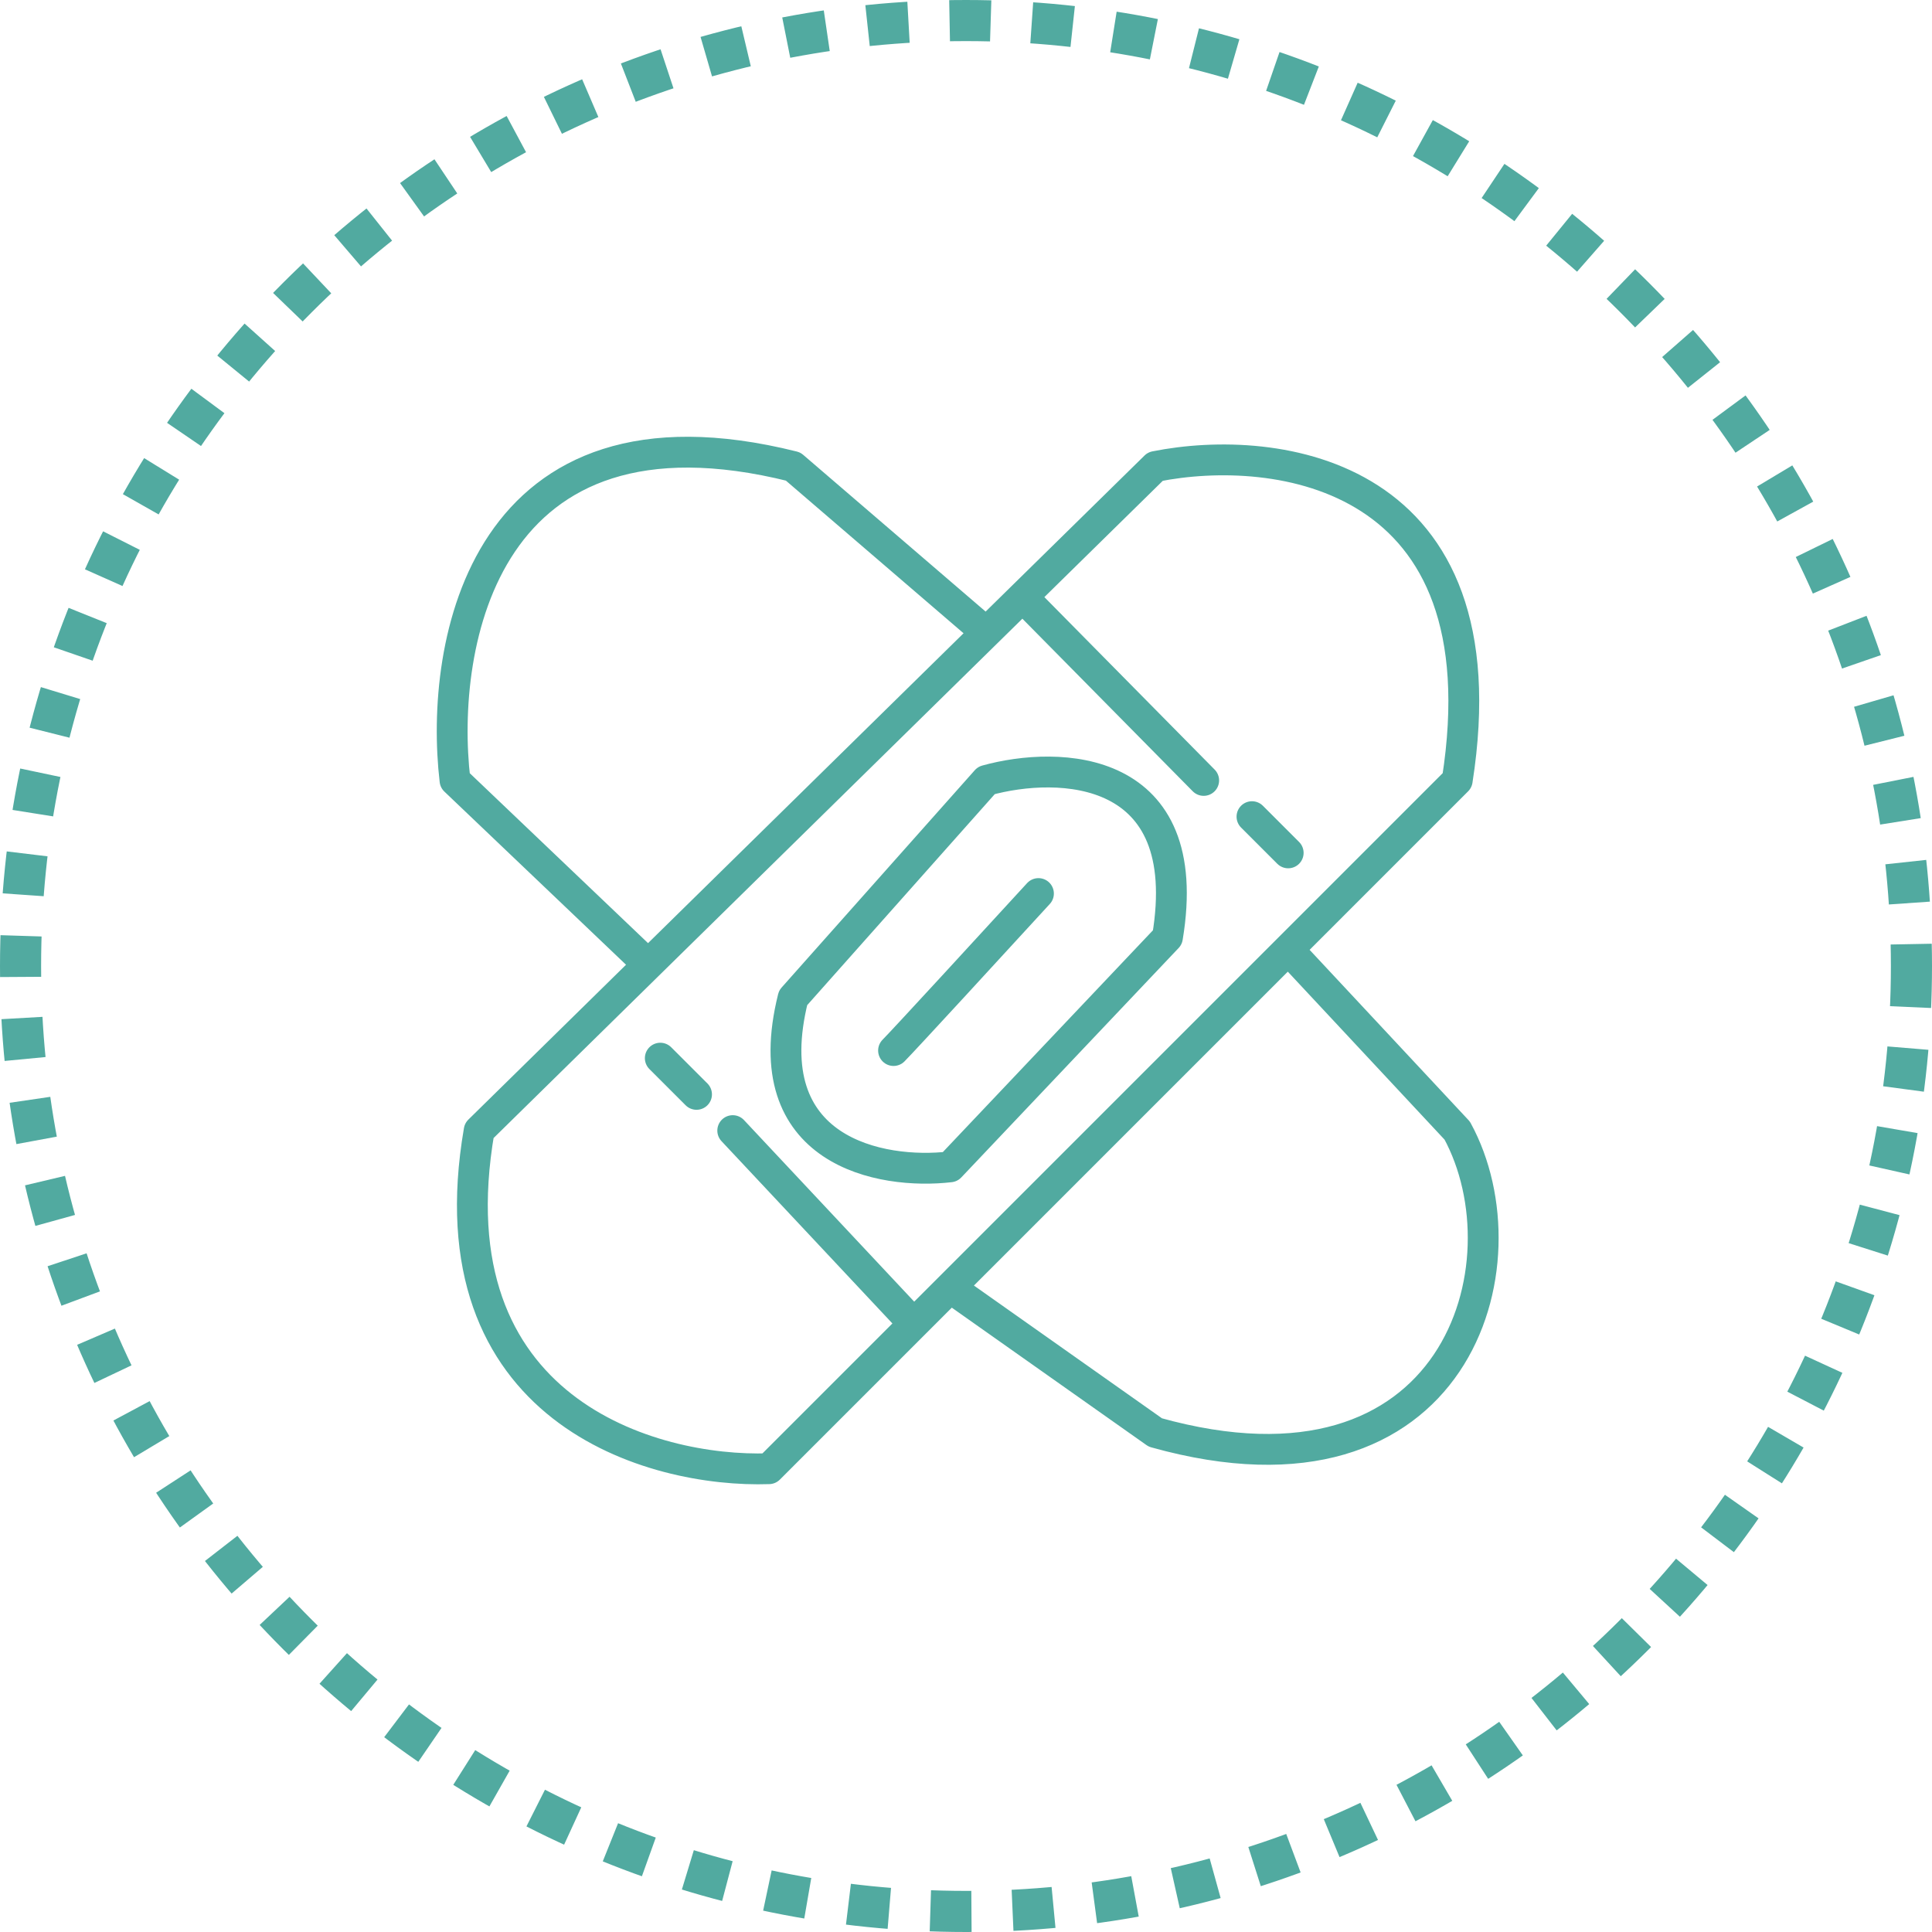
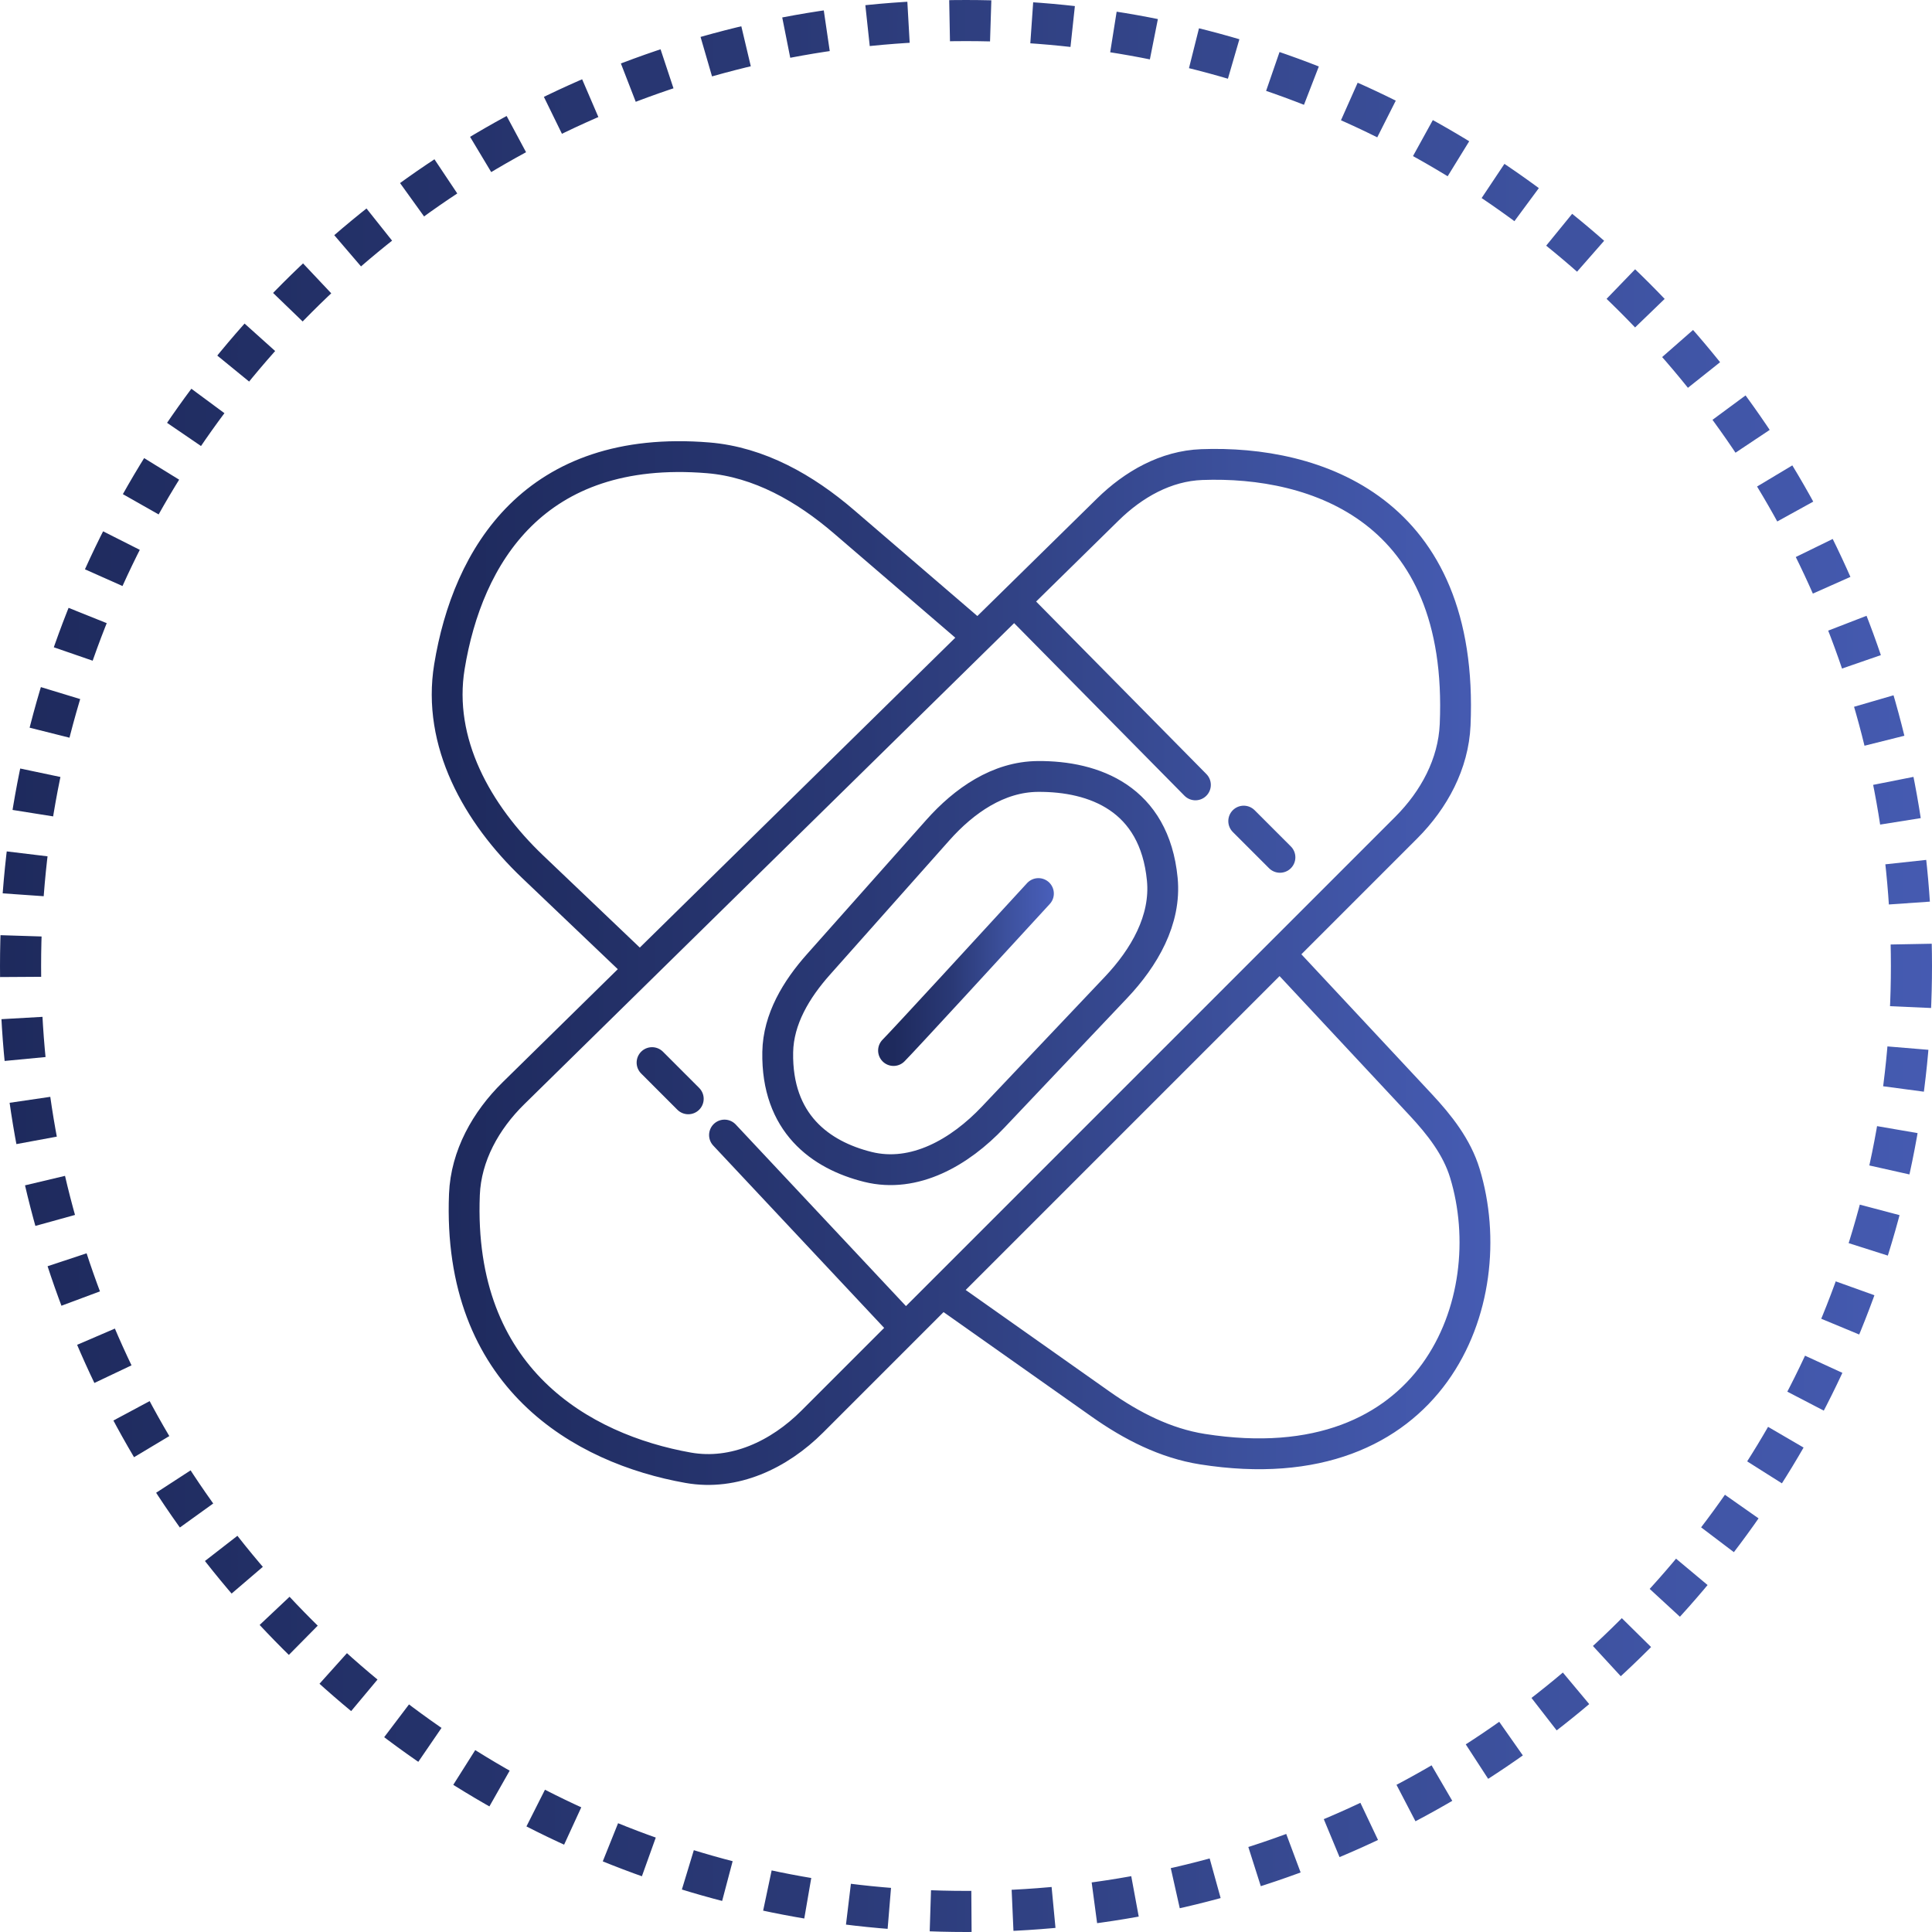
<svg xmlns="http://www.w3.org/2000/svg" width="94" height="94" viewBox="0 0 94 94" fill="none">
-   <circle cx="47" cy="47" r="46" stroke="#51AAA0" stroke-width="2" stroke-dasharray="2 2" />
-   <path d="M31.538 46.931L23.313 55.009C20.963 68.639 31.734 71.655 37.413 71.459L44.463 64.409M31.538 46.931L22.138 37.971C21.355 31.313 23.548 18.936 38.588 22.697L47.989 30.774M31.538 46.931L47.989 30.774M47.989 30.774L49.751 29.043M62.676 46.196L70.9 37.971C73.251 22.931 62.088 21.521 56.213 22.697L49.751 29.043M62.676 46.196L70.9 55.009C74.426 61.471 70.9 73.809 56.213 69.697L46.226 62.646M62.676 46.196L46.226 62.646M46.226 62.646L44.463 64.409M49.751 29.043L58.564 37.971M60.914 39.734L62.676 41.496M32.126 51.484L33.889 53.246M35.651 55.009L44.463 64.409M38.588 48.547L47.989 37.971C51.514 36.992 58.211 37.149 56.801 45.609L46.226 56.772C42.897 57.163 36.708 56.066 38.588 48.547Z" stroke="#51AAA0" stroke-width="1.5" stroke-linecap="round" stroke-linejoin="round" />
-   <path d="M43.475 51.113C43.945 50.643 48.37 45.825 50.525 43.475" stroke="#51AAA0" stroke-width="1.5" stroke-linecap="round" stroke-linejoin="round" />
+   <circle cx="47" cy="47" r="46" stroke="url(#paint0_linear_206_9790)" stroke-width="2" stroke-dasharray="2 2" />
+   <path d="M31.137 47.147L24.981 53.192C23.636 54.514 22.672 56.23 22.596 58.115C22.237 67.071 28.339 70.498 33.481 71.412C35.725 71.811 37.908 70.779 39.52 69.167L44.062 64.625M31.137 47.147L25.914 42.169C23.214 39.596 21.264 36.117 21.866 32.436C22.746 27.06 25.998 21.584 34.452 22.275C36.935 22.478 39.17 23.758 41.059 25.381L47.587 30.99M31.137 47.147L47.587 30.99M47.587 30.99L49.35 29.259M62.275 46.412L68.424 40.263C69.772 38.914 70.716 37.168 70.799 35.263C71.254 24.771 64.005 22.396 58.47 22.604C56.722 22.669 55.147 23.565 53.899 24.791L49.35 29.259M62.275 46.412L69.12 53.747C70.035 54.728 70.884 55.804 71.274 57.089C73.159 63.295 69.734 72.275 58.508 70.508C56.703 70.224 55.049 69.374 53.556 68.32L45.825 62.862M62.275 46.412L45.825 62.862M45.825 62.862L44.062 64.625M49.35 29.259L58.162 38.188M60.512 39.95L62.275 41.713M31.725 51.7L33.487 53.463M35.25 55.225L44.062 64.625M45.629 40.39L39.819 46.927C38.747 48.133 37.868 49.578 37.84 51.191C37.778 54.644 39.916 56.2 42.226 56.775C44.498 57.34 46.707 56.057 48.317 54.357L54.298 48.044C55.668 46.598 56.743 44.759 56.55 42.776C56.167 38.846 53.238 37.759 50.497 37.778C48.573 37.791 46.907 38.952 45.629 40.39Z" stroke="url(#paint1_linear_206_9790)" stroke-width="1.5" stroke-linecap="round" stroke-linejoin="round" />
+   <path d="M43.474 51.112C43.944 50.642 48.37 45.825 50.524 43.475" stroke="url(#paint2_linear_206_9790)" stroke-width="1.5" stroke-linecap="round" stroke-linejoin="round" />
+   <defs>
+     <linearGradient id="paint0_linear_206_9790" x1="-8.75443e-08" y1="47" x2="103.335" y2="47" gradientUnits="userSpaceOnUse">
+       <stop stop-color="#1E2A5D" />
+       <stop offset="0.373" stop-color="#2A3976" />
+       <stop offset="0.699" stop-color="#3C509C" />
+       <stop offset="1" stop-color="#495FBA" />
+     </linearGradient>
+     <linearGradient id="paint1_linear_206_9790" x1="21.599" y1="46.95" x2="76.745" y2="46.95" gradientUnits="userSpaceOnUse">
+       <stop stop-color="#1E2A5D" />
+       <stop offset="0.373" stop-color="#2A3976" />
+       <stop offset="0.699" stop-color="#3C509C" />
+       <stop offset="1" stop-color="#495FBA" />
+     </linearGradient>
+     <linearGradient id="paint2_linear_206_9790" x1="43.474" y1="47.294" x2="51.224" y2="47.294" gradientUnits="userSpaceOnUse">
+       <stop stop-color="#1E2A5D" />
+       <stop offset="0.373" stop-color="#2A3976" />
+       <stop offset="0.699" stop-color="#3C509C" />
+       <stop offset="1" stop-color="#495FBA" />
+     </linearGradient>
+   </defs>
</svg>
